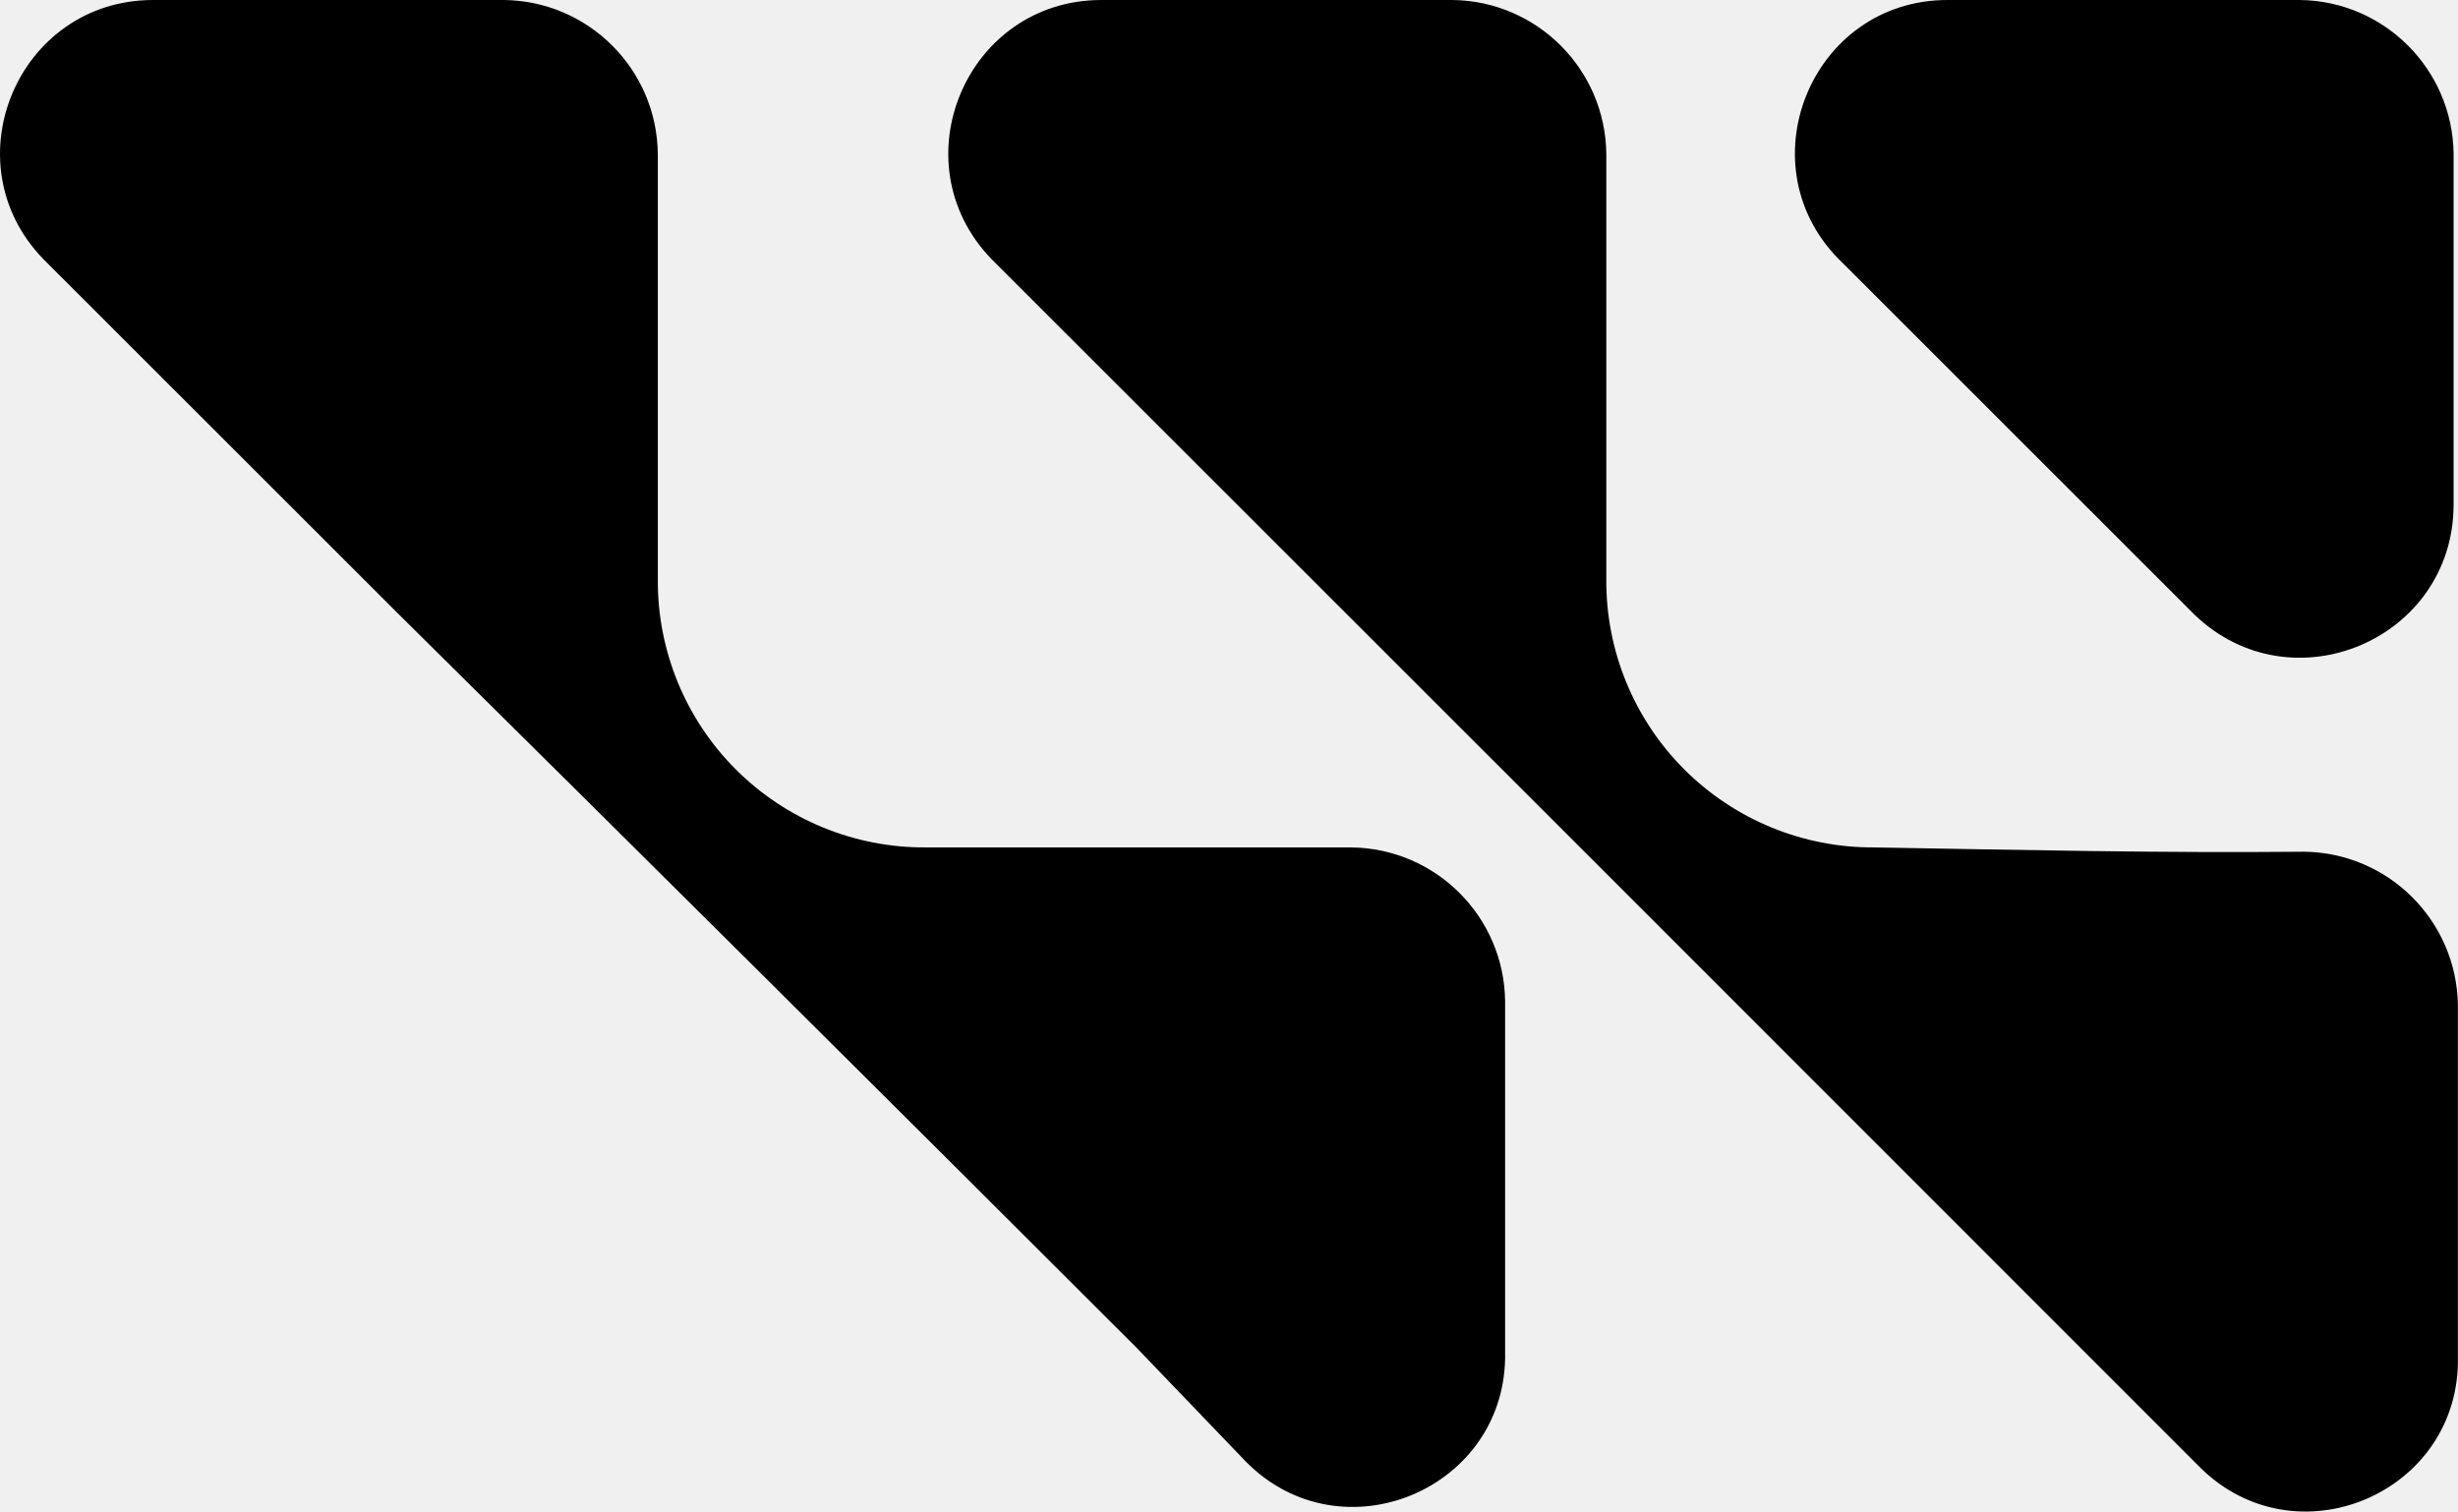
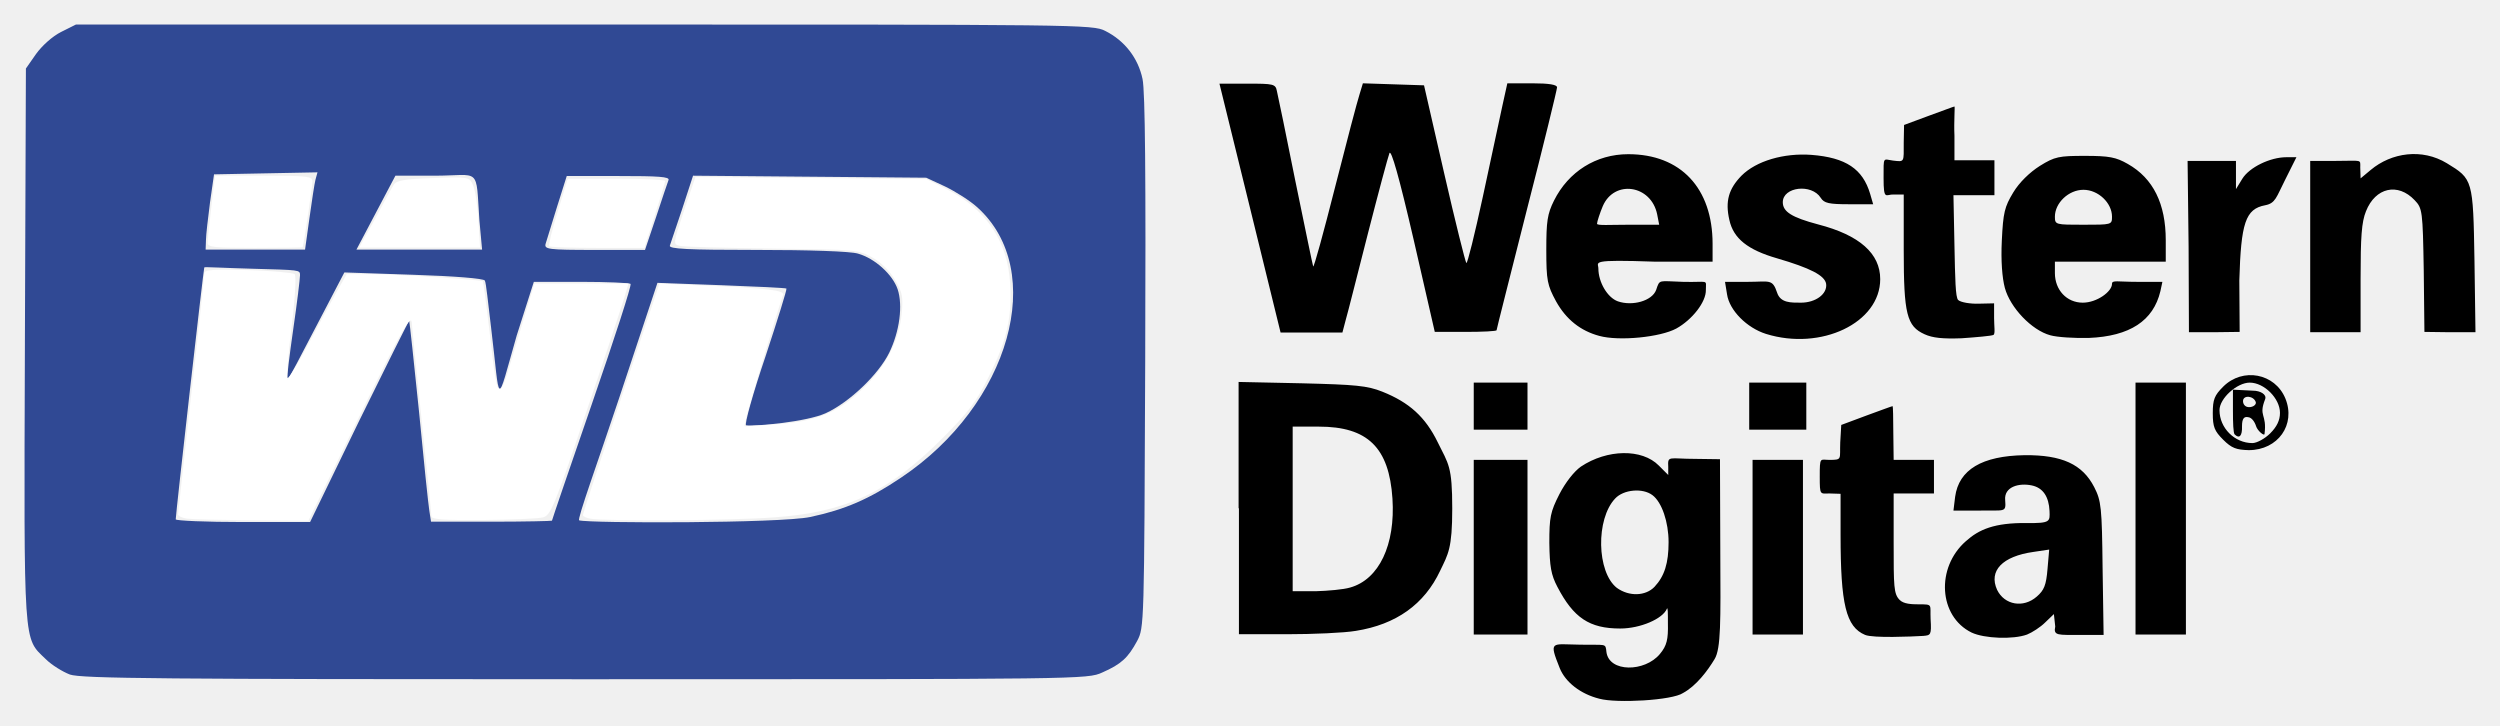
- <svg xmlns="http://www.w3.org/2000/svg" viewBox="0 4.62 24 14.76">
-   <path fill="#000" d="M1.492 4.62C.177 4.623-.492 6.203.422 7.149l3.47 3.468q3.61 3.571 7.202 7.16l1.07 1.115c.94.953 2.562.266 2.532-1.072v-3.425a1.52 1.52 0 0 0-1.502-1.5H9.038a2.6 2.6 0 0 1-2.615-2.615V6.12a1.52 1.52 0 0 0-1.502-1.5Zm9.26 0c-1.315.002-1.985 1.582-1.072 2.529q5.897 5.892 11.789 11.788c.94.952 2.559.267 2.53-1.07v-3.43a1.52 1.52 0 0 0-1.501-1.5c-1.4.014-2.8-.018-4.201-.042a2.6 2.6 0 0 1-2.613-2.615V6.12a1.52 1.52 0 0 0-1.502-1.5Zm8.273 0c-1.351-.007-2.012 1.645-1.029 2.572l3.431 3.43c.948.913 2.528.243 2.53-1.073V6.12a1.52 1.52 0 0 0-1.5-1.5z" />
+ <svg xmlns="http://www.w3.org/2000/svg" id="svg2" viewBox="-7.31 -7.3 744.21 215.96">
+   <style>.st0,.st1{opacity:.98;fill:#2c4592;enable-background:new}.st1{fill:#fff}</style>
+   <g id="layer1">
+     <path id="path3389" d="M468.8 200.7c-5.6-1.4-10.1-4.9-11.8-9.1-3.3-8.3-2.5-7.1 5.7-7 8.2.2 7.9-.6 8.2 2.2.8 6.1 11.4 6 15.9.6 2.1-2.5 2.5-4.4 2.4-9.1 0-3.1 0-5-.3-4.4-1.2 3-7.9 5.9-13.9 5.9-9.2 0-13.9-3.2-18.7-12.4-1.9-3.6-2.3-6.1-2.4-13.1 0-7.6.3-9.2 3-14.5 1.8-3.5 4.4-6.8 6.4-8.2 7.8-5.2 18.2-5.4 23.2-.3l2.8 2.8v-2.4c-.2-3.5.2-2.4 8.1-2.4l7.3.1.1 28.3c.1 19.8.2 28.1-1.7 31.2-2.1 3.5-5.5 8-9.4 10.1-3.2 2.2-19.8 3.1-24.9 1.7zm16.4-33.3c3-3.2 4.2-7.1 4.2-13.3 0-6-2-11.9-4.8-14-2.9-2.2-8.6-1.7-11.1 1-5.8 6.1-5.5 21.9.5 26.6 3.6 2.6 8.5 2.5 11.2-.3zm62.7 14.3c-5.7-2.4-7.3-9.1-7.3-29.8v-12.2l-3.2-.1c-2.9 0-3 .7-3-5 0-6.1.1-5 2.9-5 3.9 0 3-.2 3.2-5.2l.3-5.2 7.5-2.8c4.1-1.5 7.6-2.8 7.8-2.8.1 0 .2 3.6.2 8l.1 8h12v10h-12v14.5c0 13.2 0 15.4 1.8 17.2 1.2 1.2 3.5 1.3 5.7 1.3 4.3 0 3.3 0 3.5 4.4.3 4.8 0 4.8-2.2 5-3.4.2-14.9.7-17.3-.3zm31.7-.7c-9.8-4.8-10.7-19.3-1.7-27.2 3.9-3.5 8.5-5.5 18.1-5.4 7.2.1 6.9-.5 6.8-3.6-.2-4.2-1.9-6.9-5.3-7.6-3.8-.8-8.3.4-7.9 4.4.3 3.9-.1 2.9-8.2 3.1h-7.2l.5-4.1c1.1-8.1 8-12.2 20.7-12.4 11.1-.1 17.2 2.7 20.7 9.5 2.1 4.1 2.3 6 2.5 24.2l.3 19.8h-6.8c-6.8 0-8.2.3-7.6-2.5l-.4-3.7-2.6 2.5c-1.4 1.4-3.9 3-5.4 3.6-4.1 1.5-12.7 1.2-16.5-.6zm19.4-10.7c2.2-1.9 2.8-3.4 3.2-8.2l.5-5.8-4.7.7c-9.2 1.3-13.4 5.6-10.8 11.3 2.2 4.5 7.8 5.5 11.8 2zM361.4 144v-37.6l18.8.4c16 .4 19.5.7 24 2.5 8 3.2 12.8 7.5 16.5 15.1 3.2 6.5 4.3 7 4.3 19.7 0 11.9-1.2 13.5-3.6 18.5-4.7 10-13.1 16-25.1 17.9-3.5.6-12.8 1-20.6 1h-14.2V144zm33.2 23.6c8.6-2.4 13.5-12.7 12.6-26.5-1-15.2-7.4-21.4-21.9-21.4h-7.8v49h6.8c3.6-.1 8.3-.5 10.3-1.1zm36.8-12v-26h16v52h-16v-26zm83 0v-26h15v52h-15v-26zm114-11.5v-37.5h15v75h-15v-37.5zm26.1-20.5c-2.6-2.6-3.1-3.8-3.1-7.9 0-4.1.5-5.3 3.1-7.9 5.8-5.8 15.4-4 18.5 3.5 3.2 7.8-2.2 15.4-10.9 15.4-3.7-.1-5.1-.6-7.6-3.1zm14-1.9c2-2 2.9-3.9 2.9-6.1 0-4.3-4.7-9-9-9-3.8 0-9 4.7-9 8.2 0 5.3 4.5 9.8 9.8 9.8 1.3 0 3.7-1.3 5.3-2.9zm-10.6.3c-.4-.4-.5-3.5-.5-7v-6.3l6 .3c2.1 0 4.1 1.1 3.6 2.5-2.1 5.3.6 4.3-.2 10.4-.1.7-2.1-1-2.5-2.3s-1.3-2.6-2.3-2.7c-1.3-.3-1.9.4-1.9 2.7.1 2.9-.8 3.8-2.2 2.4zm6.3-9.6c-.6-1.9-3.8-2.2-3.8-.3 0 .9.6 1.8 1.8 1.8 1.3 0 2.2-.8 2-1.5zm-232.8 1.2v-7h16v14h-16v-7zm82 0v-7h17v14h-17v-7zm-44.6-20.9c-5.6-1.5-9.9-4.9-12.9-10.3-2.6-4.8-2.9-6.2-2.9-15.3 0-8.5.3-10.7 2.3-14.7 4.3-8.6 12.5-13.8 22.1-13.8 15.6 0 25.1 10.1 25.1 26.7v5.3h-17c-19.9-.7-17 .1-17 2 0 4.1 2.7 8.7 5.8 9.8 4.3 1.5 10.2-.1 11.4-3.4 1.1-3.3.7-2.6 8-2.4 7.8.2 6.8-.9 6.8 2.4.1 3.6-4.1 8.9-8.8 11.5-4.8 2.6-17 3.8-22.9 2.2zM486 56.5c-1.8-8.8-12.8-10.4-16.2-2.4-.8 1.9-1.7 4.6-1.7 5.2 0 .6 3.8.3 9.4.3h9.1l-.6-3.1zm32.4 35.6c-5.7-1.8-10.9-7-11.6-11.8l-.6-3.7h6.8c6.4 0 7.3-1 8.7 3.2 1 3.1 4.1 3 7.1 3 4.4 0 7.9-2.6 7.5-5.6-.4-2.5-4.7-4.7-14.6-7.6-8.7-2.5-13-5.9-14.2-11.4-1.3-5.6-.2-9.3 3.6-13.2 4.4-4.4 12.6-6.8 20.8-6.2 10.3.8 15.3 4.2 17.5 11.6l.9 3.1h-7.2c-5.9 0-7.4-.3-8.4-1.9-2.7-4.3-11.3-3.3-11.3 1.3 0 2.8 2.6 4.5 10.5 6.6 12.4 3.2 18.5 8.7 18.5 16.3 0 13-17.6 21.4-34 16.3zm47.2.1c-5.3-2.4-6.2-6-6.2-25V50.6h-3c-2.3-.1-3 2-3-4.9 0-6.6-.2-5.6 2.8-5.2 3.5.4 3.2.6 3.2-5.4l.1-5.2 7-2.6c3.9-1.4 7.8-2.9 8-2.9.2 0-.2 4.4 0 8.7v7.3H586.4v10.4h-12.2l.3 15c.2 10 .3 15.4 1.1 16.2.7.7 3.7 1.2 6.2 1.1l4.5-.1v4.4c0 2.4.4 4.7-.2 5-.5.3-5.2.7-9.5 1-5.6.2-8.6-.1-11-1.2zm37.4.3c-5.5-1.5-11.9-8.2-13.5-14.1-.8-3-1.2-8.1-.9-14.1.4-8.3.8-10 3.4-14.3 1.8-3 4.9-6 7.9-7.9 4.5-2.8 5.7-3 13.5-3 7.2 0 9.2.4 12.7 2.4 7.6 4.3 11.3 11.9 11.3 22.7v6.4h-33V74c0 5 3.5 8.8 8.3 8.8 4.2 0 8.7-3.3 8.7-5.6 0-1.2 1.6-.6 7.5-.6h7.5l-.6 2.8c-2.1 8.8-9.1 13.4-21.3 13.9-4.2.1-9.4-.2-11.5-.8zm18.4-35.3c0-4.1-4.1-8-8.5-8s-8.5 3.9-8.5 8c0 2.4.2 2.4 8.5 2.4 8.4 0 8.5 0 8.5-2.4zm-256.6-2.6l-9.1-37h8.3c7.8 0 8.4.1 8.8 2.2.3 1.2 2.8 13.3 5.5 26.8 2.8 13.5 5.1 24.9 5.3 25.4.2.5 3.1-10.1 6.5-23.5s6.7-25.9 7.3-27.7l1-3.3 9.1.3 9.1.3 6 26.2c3.3 14.4 6.3 26.4 6.6 26.7.3.3 2.5-8.6 4.9-19.7 2.4-11.1 5-23.3 5.8-27l1.5-6.8h7.4c5 0 7.4.4 7.4 1.2 0 .6-4 17.1-9 36.5-4.9 19.4-9 35.5-9 35.8 0 .3-4.2.5-9.2.5h-9.2L413.5 64c-4.3-18.6-6.7-27-7.2-25.7-.4 1-3.3 11.8-6.4 23.9-3.1 12.1-6 23.7-6.6 25.7l-1 3.8h-18.4l-9.1-37.1zm279.4 11.5l-.3-25.5h14.4V49l1.9-3.1c2.1-3.4 8.3-6.4 13.1-6.4h3l-3.4 6.8c-2.6 5.1-2.8 6.9-5.9 7.5-5.9 1.1-7.2 5.3-7.7 22.4l.1 15.3-7.8.1h-7.3l-.1-25.5zm36.2 0V40.6h7.5c8.1 0 7.4-.6 7.4 2l.1 3.2 3-2.5c6.2-5.2 15.3-6.5 22.7-2 7.7 4.7 7.8 4.8 8.2 28.9l.3 21.4H722l-7.6-.1-.2-18.3c-.3-17.7-.4-18.5-2.7-20.9-5-5.3-11.7-3.8-14.5 3.3-1.3 3.2-1.6 7.6-1.6 20v16h-15V66.1z" />
+     <g id="g3571">
+       <path id="path3509" class="st0" d="M13.5 193.5c-2.1-.8-5.4-2.8-7.2-4.6-6.7-6.5-6.5-2.6-6.2-93.6l.3-82.2 3-4.3c1.8-2.5 4.9-5.3 7.5-6.6L15.3 0h151.3C314.4 0 318 0 321.7 1.9c5.8 2.9 9.8 8.1 11.1 14.3.8 3.7 1 29.2.8 84.3-.3 78.5-.3 79-2.4 83-2.7 5-4.7 6.9-10.4 9.4-4.4 2-5.8 2-154 2-124.5 0-150-.2-153.3-1.4zM99.6 118c8.1-16.5 14.8-29.9 14.9-29.8.1.1 1.4 12.2 2.9 26.8 1.4 14.6 2.8 28 3.1 29.8l.5 3.2h18c9.9 0 18-.2 18-.3 0-.2 5.4-16 12-35.1s11.8-35.1 11.4-35.4-7-.6-14.7-.6h-14.1l-5.1 16c-6.3 22-4.8 20.8-7.6-2.2-.9-7.2-1.5-13.7-1.9-14.2-.4-.6-8.9-1.3-21.2-1.7l-20.6-.7L87 89.5c-4.5 8.6-8.6 16.6-8.8 16.3s.7-7.6 1.8-15.2c1.1-7.5 2-15 2-16 0-1.6-.1-1.5-14.1-1.9-7.8-.2-14.3-.6-14.4-.4-.2.3-8.5 73.3-8.5 75 0 .4 9 .8 20 .8h20L99.6 118zm134.3 28.6c10.3-2.2 17.5-5.3 27-11.7 32.5-21.7 43.7-61.6 22.7-80.5-2.2-2-6.5-4.7-9.6-6.2l-5.6-2.6-34.7-.3L199 45l-3.2 9.8c-1.8 5.4-3.5 10.4-3.7 11-.4 1 5.2 1.3 25.9 1.3 15.3 0 27.9.4 30.1 1.1 5 1.4 10.3 6.2 11.8 10.6 1.6 4.8.6 12.5-2.5 18.9-3.2 6.5-11.9 14.8-18.9 18-5.7 2.6-21.2 4-23.7 3.6-.6-.1 2.1-9.7 5.8-20.6 3.6-10.9 6.4-19.9 6.2-20.1-.2-.2-8.9-.6-19.4-1l-19-.7-11.4 34.3c-6.3 18.9-12.6 36.2-11.9 36.4 3.1.9 59.9.9 68.8-1zM84.8 57.7c.7-5.1 1.5-10.3 1.8-11.5l.6-2.2-15.4.3-15.4.3-1.2 8.4c-.6 4.7-1.2 9.7-1.2 11.2l-.1 2.8h29.6l1.3-9.3zm50.6.6C134.3 42 135.9 45 122 45h-11.6l-5.8 11-5.8 11h37.4l-.8-8.7zm52.6-1c1.8-5.4 3.4-10.3 3.7-11 .4-1-3-1.2-14.9-1.2h-15.4l-2.9 9.2c-1.6 5.1-3.1 10-3.4 11-.4 1.6.7 1.8 14.6 1.8h15l3.3-9.8z" />
+       <path id="path3561" class="st1" d="M48.4 147.1c-1.5-.2-2.7-.8-2.7-1.3s1.8-16.5 3.9-35.6c2.2-19.1 3.9-35.3 3.9-36.1 0-1.1 2.4-1.3 13-1 7.1.2 13.4.8 13.9 1.2.5.5.2 6.8-.9 15.6-1 8.1-1.5 15-1.2 15.3.3.3 3.1-4.2 6.2-10.1 3.1-5.8 6.9-12.9 8.5-15.7l2.9-5.1h7c7.6 0 33 1.7 33.5 2.1.2.2 1 6.5 1.9 14 1.8 15.9 2.2 18.1 3.3 18.1.4 0 1.3-1.9 2-4.2.7-2.3 2.8-9.3 4.7-15.7l3.5-11.5h28l-1.4 4.7c-.8 2.6-5.9 18.1-11.5 34.5-9.1 27-10.3 29.8-12.5 30.4-1.3.4-9.4.7-17.9.8-11.7.1-15.4-.2-15.4-1.1 0-.7-1.3-13.6-2.9-28.6s-2.9-28-2.9-28.6c0-3.8-3 1.6-16.2 28.6l-14.6 29.9-16.7-.1c-9.2-.1-17.9-.3-19.4-.5z" />
+       <path id="path3563" class="st1" d="M54.5 65c0-.8.5-5.7 1.1-10.8l1.1-9.2h14.5c13.2 0 14.5.2 14.5 1.7 0 1.2-2.2 16.5-2.9 19.6 0 .1-6.4.2-14.2.2-12.1 0-14.1-.2-14.1-1.5z" />
+       <path id="path3565" class="st1" d="M104.3 57.9c2.5-4.7 5-9.3 5.6-10.2.8-1.3 3.1-1.7 11.7-2 10.7-.4 10.8-.3 11.9 2.1.6 1.3 1.4 6.1 1.6 10.5l.5 8.1h-36l4.7-8.5z" />
+       <path id="path3567" class="st1" d="M156.2 66c-.3-.3.8-4.9 2.5-10.3l3-9.8h14.5c8 0 14.5.3 14.5.7 0 .4-1.4 5-3.1 10.3l-3.1 9.6h-13.8c-7.8 0-14.3-.2-14.5-.5z" />
+       <path id="path3569" class="st1" d="M168.4 147.1c-1.2-.2-2.2-.7-2.2-1.1s5.1-16 11.4-34.8L189 77.1l13.4.6c18.8.8 23.9 1.4 23.4 2.8-1 2.7-10.4 33.7-10.9 36.3l-.6 2.8 8.1-.5c13.8-.9 20.1-3.5 28.5-12.1 5.9-6 9.5-13.4 10.2-20.9.5-5.1.2-6.4-2-10.1-1.5-2.6-4.1-5.2-6.7-6.6-4.2-2.4-4.8-2.4-29.7-2.7-14-.2-26.4-.5-27.6-.8-2.1-.5-2.1-.5 1.2-10.5l3.4-10 34.4.3 34.4.3 5.8 2.9c11.9 6 18.4 15.5 19.1 28.3.6 9.9-1 17-6.4 27.7-3.7 7.5-6.1 10.6-13.9 18.4-15.9 15.9-28.5 21.9-49.8 23.4-12.5 1-50.7 1.2-54.9.4z" />
+     </g>
+   </g>
</svg>
